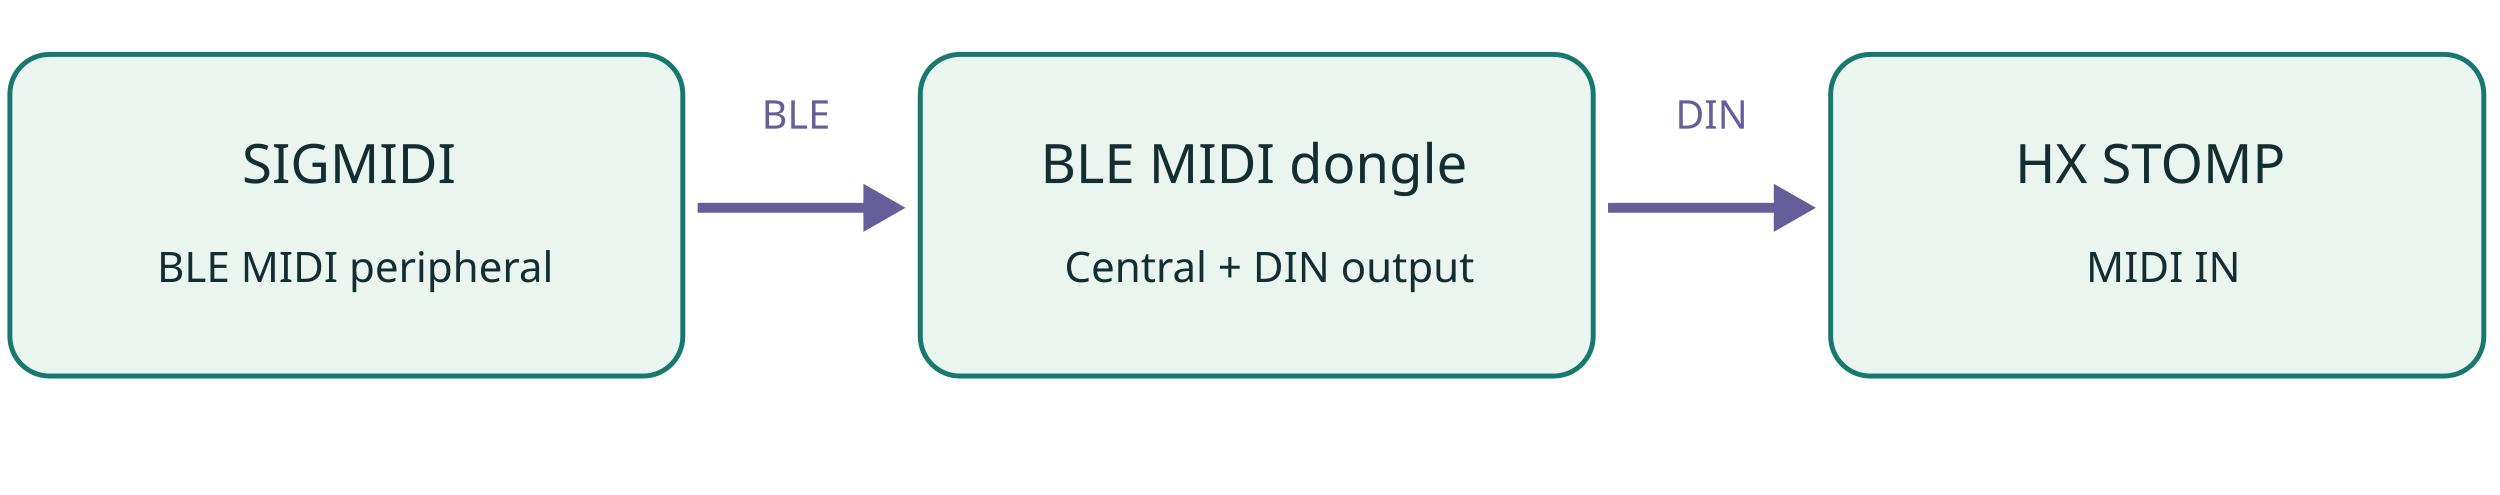
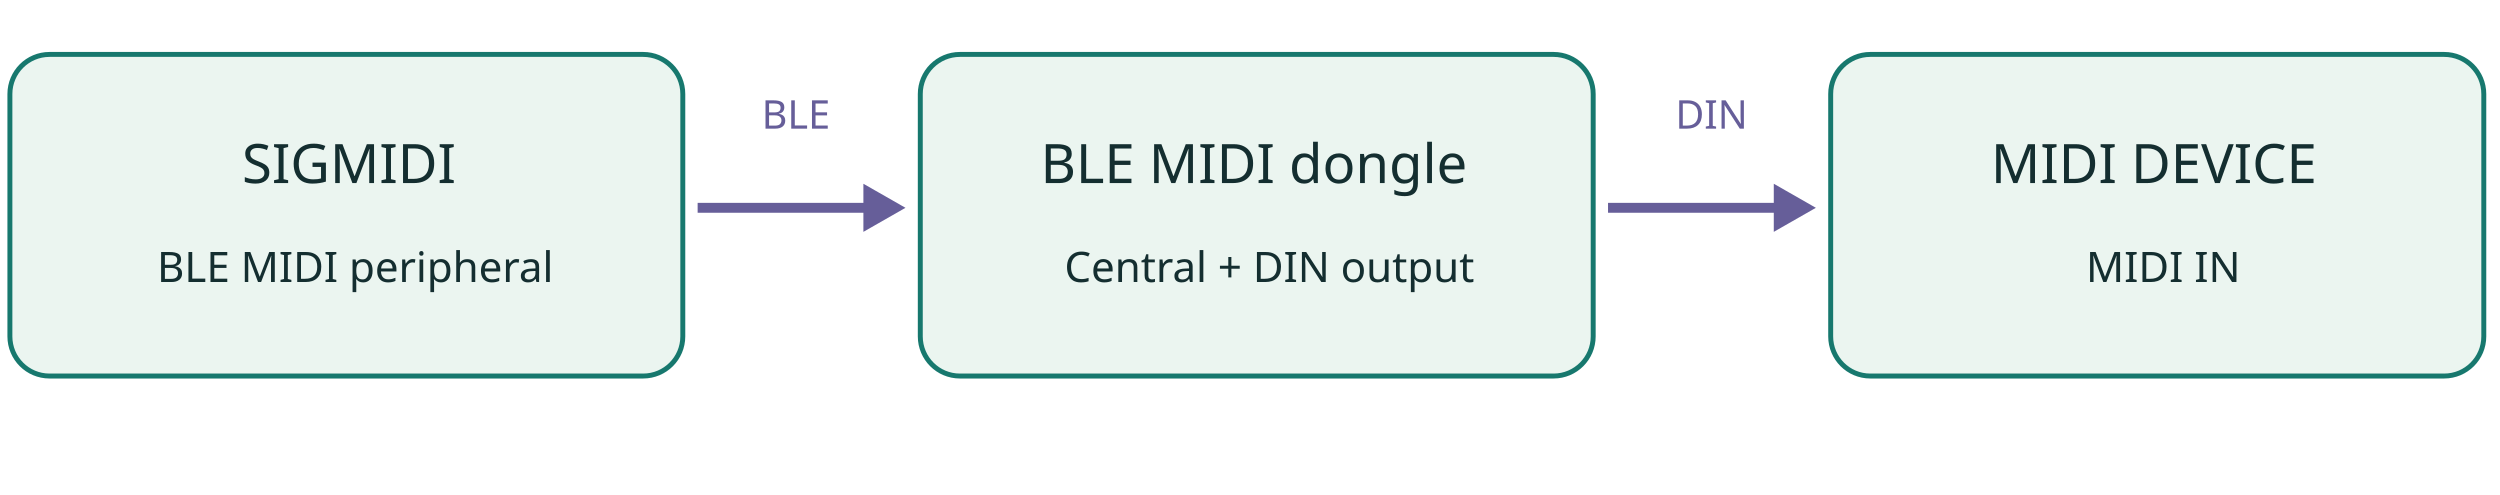
<svg xmlns="http://www.w3.org/2000/svg" width="505.276" height="100" preserveAspectRatio="xMinYMin meet" viewBox="0 0 505 100" version="1.0" fill-rule="evenodd">
  <clipPath id="clip">
    <rect x="0" y="0" width="505.276" height="100" />
  </clipPath>
  <g id="group" transform="scale(1,-1) translate(0,-100)" style="clip-path: url(#clip)">
    <g transform="">
      <rect x="2" y="24" width="136" height="65" rx="8" ry="8" style="stroke: rgb(9%,47%,43%); stroke-linecap: butt; stroke-width: 1; fill: rgb(92%,96%,94%); fill-rule: evenodd;" />
      <text x="48.916" y="63" style="font-family: ManualBold; font-size: 11px;fill: rgb(8%,18%,19%); stroke:none;" transform="translate(0,126) scale(1,-1)">SIGMIDI</text>
      <text x="31.733" y="43" style="font-family: Manual; font-size: 8.5px;fill: rgb(8%,18%,19%); stroke:none;" transform="translate(0,86) scale(1,-1)">BLE MIDI peripheral</text>
      <rect x="186" y="24" width="136" height="65" rx="8" ry="8" style="stroke: rgb(9%,47%,43%); stroke-linecap: butt; stroke-width: 1; fill: rgb(92%,96%,94%); fill-rule: evenodd;" />
      <text x="210.309" y="63" style="font-family: ManualBold; font-size: 11px;fill: rgb(8%,18%,19%); stroke:none;" transform="translate(0,126) scale(1,-1)">BLE MIDI dongle</text>
      <text x="215.14" y="43" style="font-family: Manual; font-size: 8.5px;fill: rgb(8%,18%,19%); stroke:none;" transform="translate(0,86) scale(1,-1)">Central + DIN output</text>
      <rect x="370" y="24" width="132" height="65" rx="8" ry="8" style="stroke: rgb(9%,47%,43%); stroke-linecap: butt; stroke-width: 1; fill: rgb(92%,96%,94%); fill-rule: evenodd;" />
-       <text x="407.275" y="63" style="font-family: ManualBold; font-size: 11px;fill: rgb(8%,18%,19%); stroke:none;" transform="translate(0,126) scale(1,-1)">HX STOMP</text>
+       <text x="402.385" y="63" style="font-family: ManualBold; font-size: 11px;fill: rgb(8%,18%,19%); stroke:none;" transform="translate(0,126) scale(1,-1)">MIDI DEVICE</text>
      <text x="421.598" y="43" style="font-family: Manual; font-size: 8.5px;fill: rgb(8%,18%,19%); stroke:none;" transform="translate(0,86) scale(1,-1)">MIDI IN</text>
      <path d="M 141,58 L 177,58 Z" style="stroke: rgb(40%,37%,60%); stroke-linecap: butt; stroke-width: 2;" />
      <polygon points="182 58, 175 62, 175 54" style="stroke: rgb(40%,37%,60%); stroke-linecap: butt; stroke-width: 1; fill: rgb(40%,37%,60%); fill-rule: evenodd;" />
      <text x="153.939" y="74" style="font-family: Manual; font-size: 8px;fill: rgb(40%,37%,60%); stroke:none;" transform="translate(0,148) scale(1,-1)">BLE</text>
      <path d="M 325,58 L 361,58 Z" style="stroke: rgb(40%,37%,60%); stroke-linecap: butt; stroke-width: 2;" />
      <polygon points="366 58, 359 62, 359 54" style="stroke: rgb(40%,37%,60%); stroke-linecap: butt; stroke-width: 1; fill: rgb(40%,37%,60%); fill-rule: evenodd;" />
      <text x="338.611" y="74" style="font-family: Manual; font-size: 8px;fill: rgb(40%,37%,60%); stroke:none;" transform="translate(0,148) scale(1,-1)">DIN</text>
    </g>
  </g>
</svg>
